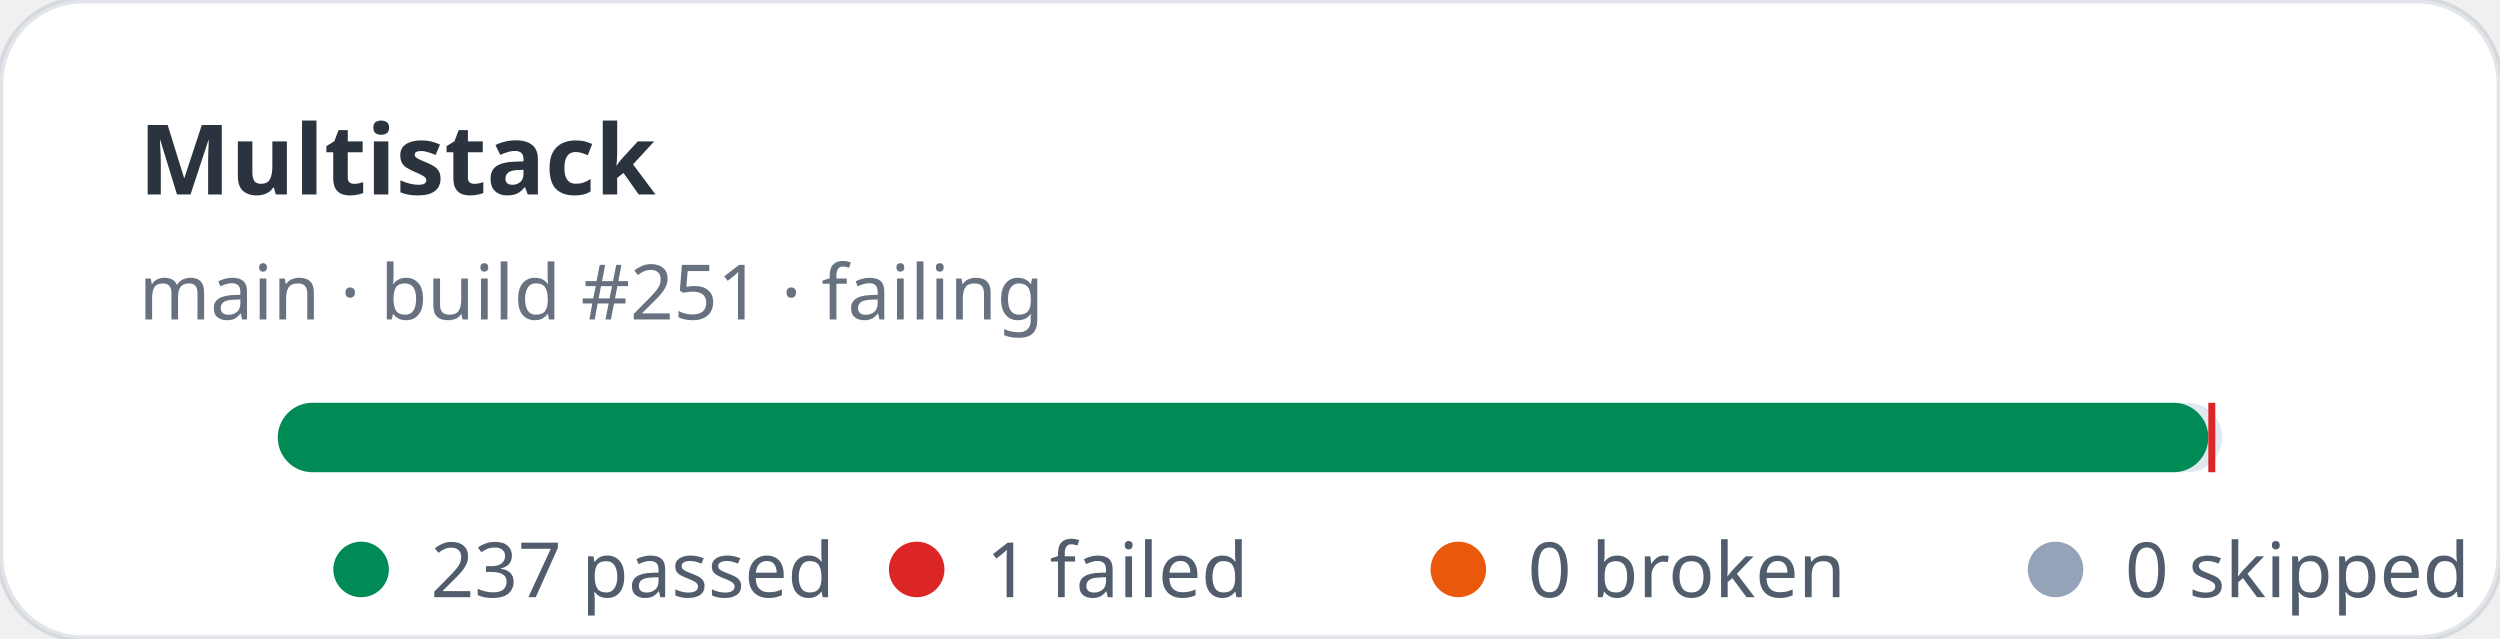
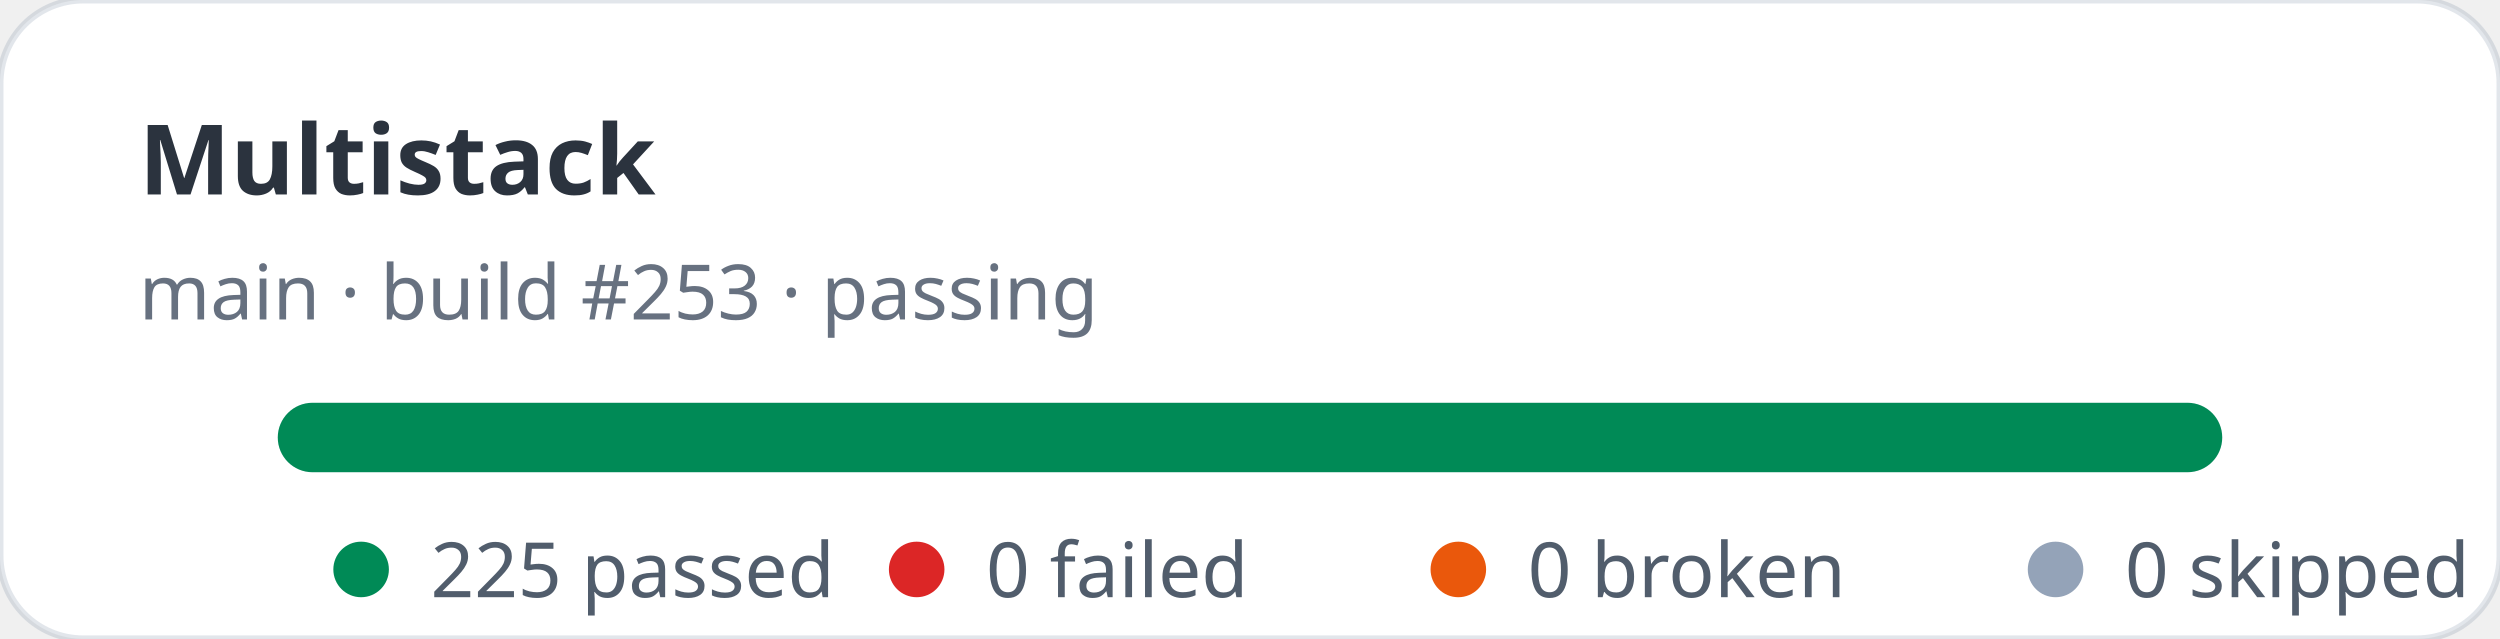
- <svg xmlns="http://www.w3.org/2000/svg" width="360" height="92" viewBox="0 0 360 92" role="img" aria-label="Multistack stats: 237 passed, 1 failed">
+ <svg xmlns="http://www.w3.org/2000/svg" width="360" height="92" viewBox="0 0 360 92" role="img" aria-label="Multistack stats: 225 passed, 0 failed">
  <rect width="360" height="92" rx="12" fill="#ffffff" stroke="rgba(11,48,86,0.12)" />
  <text x="20" y="28" fill="rgba(1,10,24,0.83)" font-family="ui-sans-serif,system-ui,sans-serif" font-size="14" font-weight="700">Multistack</text>
-   <text x="20" y="46" fill="rgba(2,19,44,0.6)" font-family="ui-sans-serif,system-ui,sans-serif" font-size="11">main · build #251 · failing</text>
+   <text x="20" y="46" fill="rgba(2,19,44,0.6)" font-family="ui-sans-serif,system-ui,sans-serif" font-size="11">main · build #253 · passing</text>
  <rect x="40" y="58" width="280" height="10" rx="5" fill="#e2e8f0" />
-   <rect x="40" y="58" width="278" height="10" rx="5" fill="#008a56" />
-   <rect x="318" y="58" width="1" height="10" fill="#dc2626" />
+   <rect x="40" y="58" width="280" height="10" rx="5" fill="#008a56" />
  <g font-family="ui-sans-serif,system-ui,sans-serif" font-size="11" fill="rgba(1,18,40,0.68)">
    <circle cx="52" cy="82" r="4" fill="#008a56" />
-     <text x="62" y="86">237 passed</text>
+     <text x="62" y="86">225 passed</text>
    <circle cx="132" cy="82" r="4" fill="#dc2626" />
-     <text x="142" y="86">1 failed</text>
+     <text x="142" y="86">0 failed</text>
    <circle cx="210" cy="82" r="4" fill="#ea580c" />
    <text x="220" y="86">0 broken</text>
    <circle cx="296" cy="82" r="4" fill="#94a3b8" />
    <text x="306" y="86">0 skipped</text>
  </g>
</svg>
